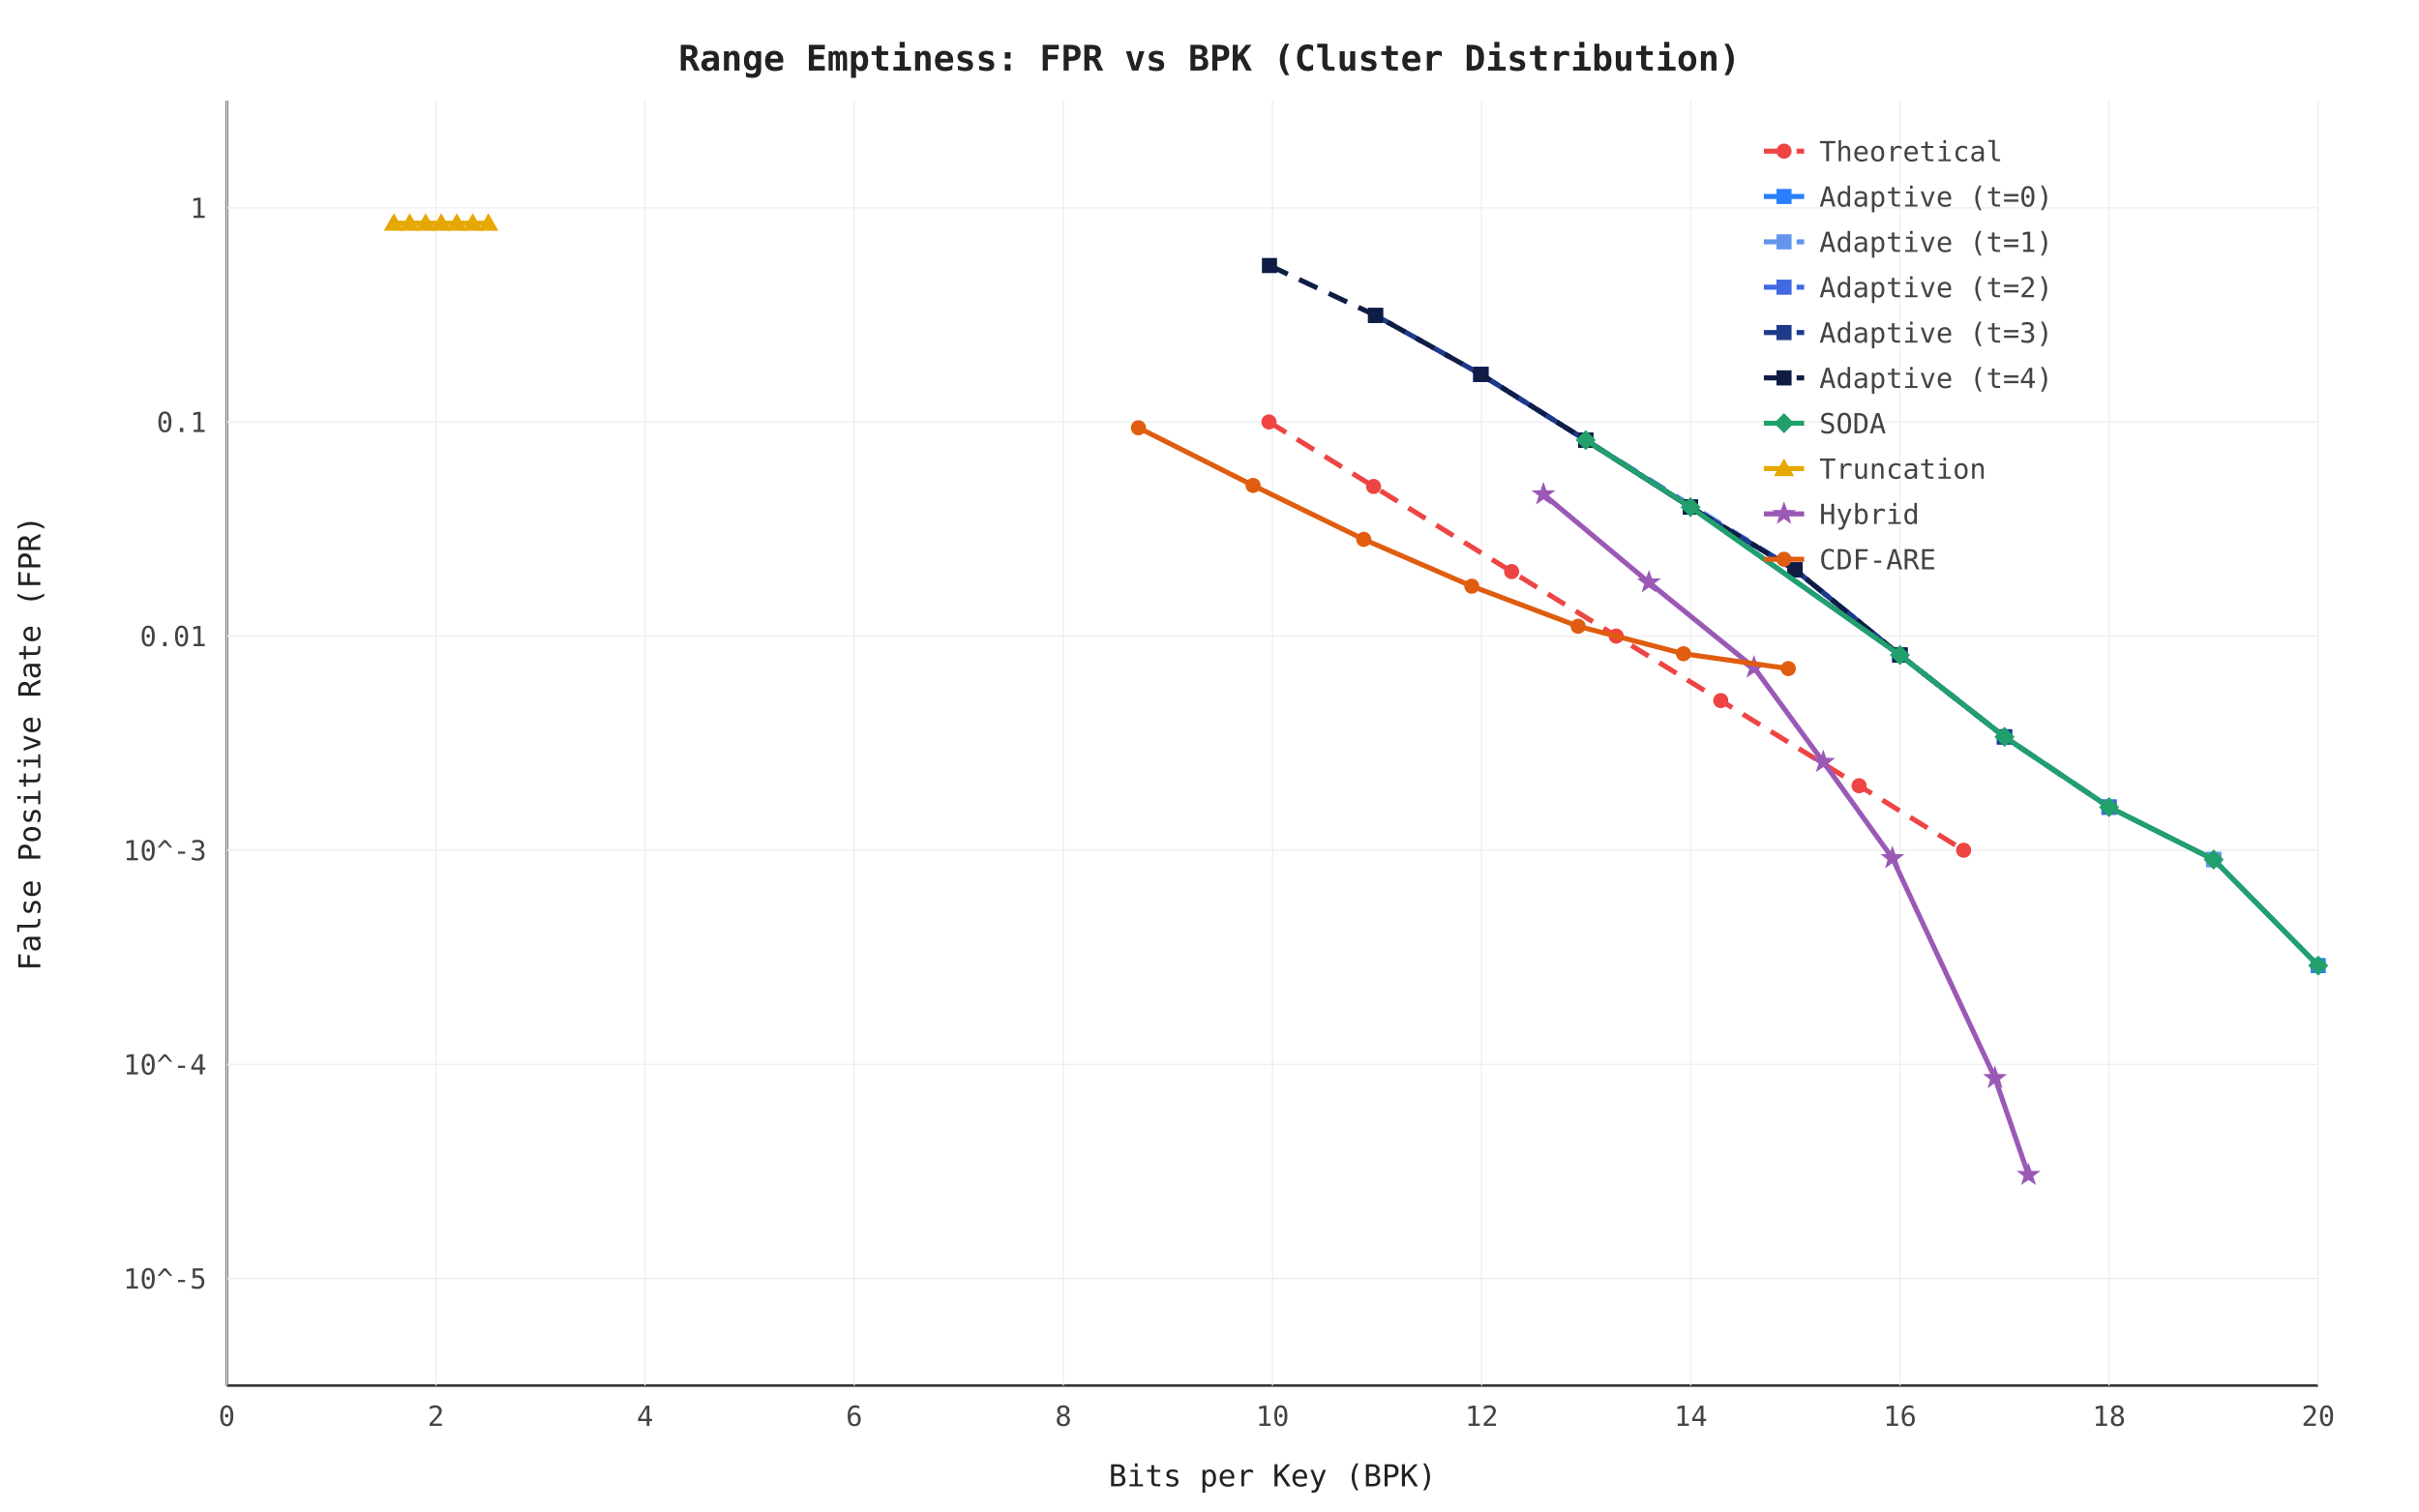
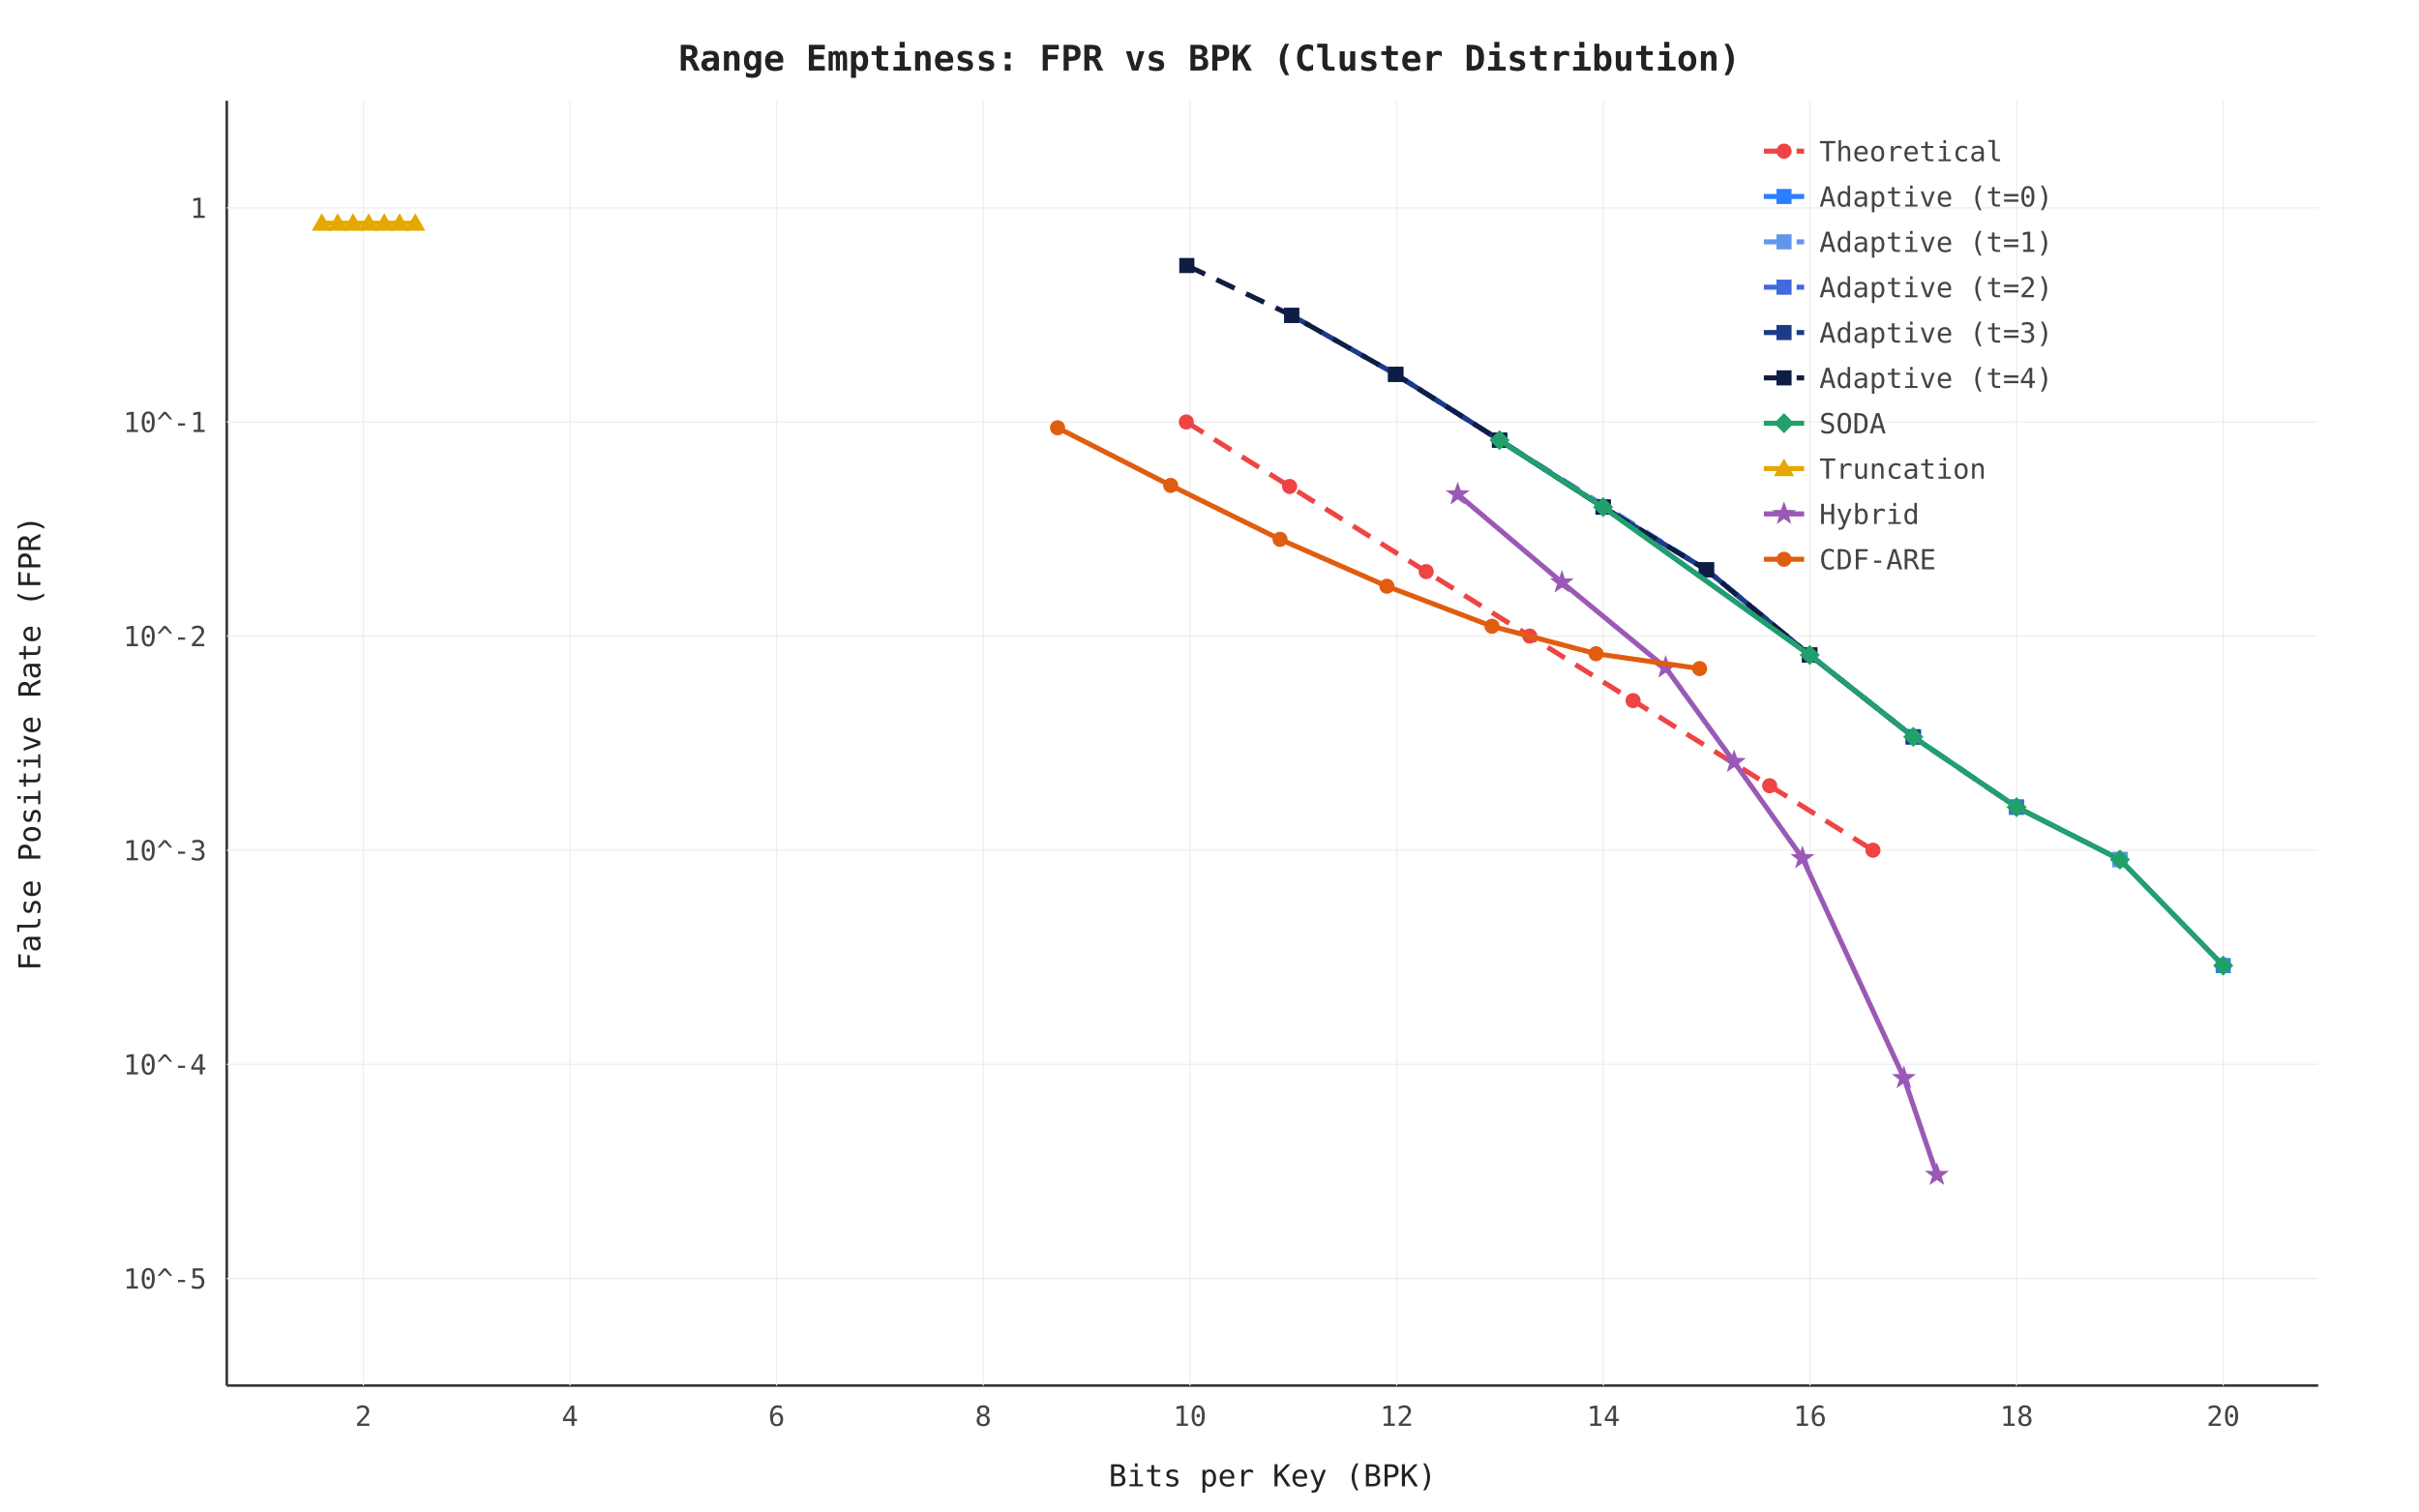
<svg xmlns="http://www.w3.org/2000/svg" width="960" height="600" viewBox="0 0 960 600">
  <style>text{font-family:Menlo,Monaco,monospace;font-size:12px;fill:#222} .axis{stroke:#333;stroke-width:1} .grid{stroke:#eee;stroke-width:0.5} .label{font-size:11px;fill:#444}</style>
  <text x="480" y="28" text-anchor="middle" style="font-size:14px;font-weight:bold">Range Emptiness: FPR vs BPK (Cluster Distribution)</text>
  <line class="axis" x1="90.0" y1="550.0" x2="920.0" y2="550.0" />
  <line class="axis" x1="90.0" y1="40.0" x2="90.0" y2="550.0" />
  <line class="grid" x1="90.0" y1="507.5" x2="920.0" y2="507.5" />
  <text class="label" x="82.0" y="511.5" text-anchor="end">10^-5</text>
  <line class="grid" x1="90.0" y1="422.5" x2="920.0" y2="422.5" />
  <text class="label" x="82.0" y="426.5" text-anchor="end">10^-4</text>
  <line class="grid" x1="90.0" y1="337.5" x2="920.0" y2="337.5" />
  <text class="label" x="82.0" y="341.5" text-anchor="end">10^-3</text>
  <line class="grid" x1="90.0" y1="252.5" x2="920.0" y2="252.5" />
-   <text class="label" x="82.0" y="256.5" text-anchor="end">0.01</text>
+   <text class="label" x="82.0" y="256.5" text-anchor="end">10^-2</text>
  <line class="grid" x1="90.0" y1="167.5" x2="920.0" y2="167.5" />
-   <text class="label" x="82.0" y="171.5" text-anchor="end">0.1</text>
+   <text class="label" x="82.0" y="171.5" text-anchor="end">10^-1</text>
  <line class="grid" x1="90.0" y1="82.5" x2="920.0" y2="82.5" />
  <text class="label" x="82.0" y="86.5" text-anchor="end">1</text>
-   <line class="grid" x1="90.0" y1="40.0" x2="90.0" y2="550.0" />
-   <text class="label" x="90.0" y="566.0" text-anchor="middle">0</text>
-   <line class="grid" x1="173.0" y1="40.0" x2="173.0" y2="550.0" />
-   <text class="label" x="173.0" y="566.0" text-anchor="middle">2</text>
-   <line class="grid" x1="256.0" y1="40.0" x2="256.0" y2="550.0" />
-   <text class="label" x="256.0" y="566.0" text-anchor="middle">4</text>
-   <line class="grid" x1="339.0" y1="40.0" x2="339.0" y2="550.0" />
-   <text class="label" x="339.0" y="566.0" text-anchor="middle">6</text>
-   <line class="grid" x1="422.0" y1="40.0" x2="422.0" y2="550.0" />
-   <text class="label" x="422.0" y="566.0" text-anchor="middle">8</text>
-   <line class="grid" x1="505.0" y1="40.0" x2="505.0" y2="550.0" />
-   <text class="label" x="505.0" y="566.0" text-anchor="middle">10</text>
-   <line class="grid" x1="588.0" y1="40.0" x2="588.0" y2="550.0" />
-   <text class="label" x="588.0" y="566.0" text-anchor="middle">12</text>
-   <line class="grid" x1="671.0" y1="40.0" x2="671.0" y2="550.0" />
-   <text class="label" x="671.0" y="566.0" text-anchor="middle">14</text>
-   <line class="grid" x1="754.0" y1="40.0" x2="754.0" y2="550.0" />
-   <text class="label" x="754.0" y="566.0" text-anchor="middle">16</text>
-   <line class="grid" x1="837.0" y1="40.0" x2="837.0" y2="550.0" />
-   <text class="label" x="837.0" y="566.0" text-anchor="middle">18</text>
-   <line class="grid" x1="920.0" y1="40.0" x2="920.0" y2="550.0" />
-   <text class="label" x="920.0" y="566.0" text-anchor="middle">20</text>
-   <polyline fill="none" stroke="#ef4444" stroke-width="2" stroke-dasharray="8,5" points="503.6,167.5 545.1,193.1 599.9,226.9 641.4,252.5 682.9,278.1 737.8,311.9 779.3,337.5" />
-   <circle cx="503.6" cy="167.5" r="3" fill="#ef4444" />
-   <circle cx="545.1" cy="193.1" r="3" fill="#ef4444" />
-   <circle cx="599.9" cy="226.9" r="3" fill="#ef4444" />
-   <circle cx="641.4" cy="252.5" r="3" fill="#ef4444" />
-   <circle cx="682.9" cy="278.1" r="3" fill="#ef4444" />
-   <circle cx="737.8" cy="311.9" r="3" fill="#ef4444" />
-   <circle cx="779.3" cy="337.5" r="3" fill="#ef4444" />
-   <polyline fill="none" stroke="#2a7fff" stroke-width="2" points="629.3,174.7 670.9,201.3 754.0,260.0 795.5,292.5 837.0,320.4 878.5,341.2 920.0,383.3" />
-   <rect x="626.3" y="171.7" width="6" height="6" fill="#2a7fff" />
-   <rect x="667.9" y="198.3" width="6" height="6" fill="#2a7fff" />
-   <rect x="751.0" y="257.0" width="6" height="6" fill="#2a7fff" />
-   <rect x="792.5" y="289.5" width="6" height="6" fill="#2a7fff" />
-   <rect x="834.0" y="317.4" width="6" height="6" fill="#2a7fff" />
-   <rect x="875.5" y="338.2" width="6" height="6" fill="#2a7fff" />
-   <rect x="917.0" y="380.3" width="6" height="6" fill="#2a7fff" />
-   <polyline fill="none" stroke="#6495ED" stroke-width="2" stroke-dasharray="8,5" points="587.7,148.6 629.3,174.7 712.4,226.2 754.0,260.0 795.5,292.5 837.0,320.4 878.5,341.2" />
-   <rect x="584.7" y="145.6" width="6" height="6" fill="#6495ED" />
-   <rect x="626.3" y="171.7" width="6" height="6" fill="#6495ED" />
-   <rect x="709.4" y="223.2" width="6" height="6" fill="#6495ED" />
-   <rect x="751.0" y="257.0" width="6" height="6" fill="#6495ED" />
-   <rect x="792.5" y="289.5" width="6" height="6" fill="#6495ED" />
-   <rect x="834.0" y="317.4" width="6" height="6" fill="#6495ED" />
-   <rect x="875.5" y="338.2" width="6" height="6" fill="#6495ED" />
-   <polyline fill="none" stroke="#4169E1" stroke-width="2" stroke-dasharray="8,5" points="587.7,148.6 629.3,174.7 670.9,201.3 712.4,226.2 754.0,260.0 795.5,292.5 837.0,320.4" />
-   <rect x="584.7" y="145.6" width="6" height="6" fill="#4169E1" />
-   <rect x="626.3" y="171.7" width="6" height="6" fill="#4169E1" />
-   <rect x="667.9" y="198.3" width="6" height="6" fill="#4169E1" />
-   <rect x="709.4" y="223.2" width="6" height="6" fill="#4169E1" />
-   <rect x="751.0" y="257.0" width="6" height="6" fill="#4169E1" />
-   <rect x="792.5" y="289.5" width="6" height="6" fill="#4169E1" />
-   <rect x="834.0" y="317.4" width="6" height="6" fill="#4169E1" />
-   <polyline fill="none" stroke="#1E3A8A" stroke-width="2" stroke-dasharray="8,5" points="545.9,125.2 587.7,148.6 629.3,174.7 670.9,201.3 712.4,226.2 754.0,260.0 795.5,292.5" />
-   <rect x="542.9" y="122.2" width="6" height="6" fill="#1E3A8A" />
-   <rect x="584.7" y="145.6" width="6" height="6" fill="#1E3A8A" />
-   <rect x="626.3" y="171.7" width="6" height="6" fill="#1E3A8A" />
-   <rect x="667.9" y="198.3" width="6" height="6" fill="#1E3A8A" />
-   <rect x="709.4" y="223.2" width="6" height="6" fill="#1E3A8A" />
-   <rect x="751.0" y="257.0" width="6" height="6" fill="#1E3A8A" />
-   <rect x="792.5" y="289.5" width="6" height="6" fill="#1E3A8A" />
-   <polyline fill="none" stroke="#0F1D45" stroke-width="2" stroke-dasharray="8,5" points="503.8,105.4 545.9,125.2 587.7,148.6 629.3,174.7 670.9,201.3 712.4,226.2 754.0,260.0" />
-   <rect x="500.8" y="102.4" width="6" height="6" fill="#0F1D45" />
-   <rect x="542.9" y="122.2" width="6" height="6" fill="#0F1D45" />
-   <rect x="584.7" y="145.6" width="6" height="6" fill="#0F1D45" />
-   <rect x="626.3" y="171.7" width="6" height="6" fill="#0F1D45" />
-   <rect x="667.9" y="198.3" width="6" height="6" fill="#0F1D45" />
-   <rect x="709.4" y="223.2" width="6" height="6" fill="#0F1D45" />
-   <rect x="751.0" y="257.0" width="6" height="6" fill="#0F1D45" />
-   <polyline fill="none" stroke="#22a06b" stroke-width="2" points="629.3,174.7 670.9,201.3 754.0,260.0 795.5,292.5 837.0,320.4 878.5,341.2 920.0,383.3" />
-   <polygon points="629.3,170.7 633.3,174.7 629.3,178.7 625.3,174.7" fill="#22a06b" />
-   <polygon points="670.9,197.3 674.9,201.3 670.9,205.3 666.9,201.3" fill="#22a06b" />
-   <polygon points="754.0,256.0 758.0,260.0 754.0,264.0 750.0,260.0" fill="#22a06b" />
-   <polygon points="795.5,288.5 799.5,292.5 795.5,296.5 791.5,292.5" fill="#22a06b" />
-   <polygon points="837.0,316.4 841.0,320.4 837.0,324.4 833.0,320.4" fill="#22a06b" />
-   <polygon points="878.5,337.2 882.5,341.2 878.5,345.2 874.5,341.2" fill="#22a06b" />
-   <polygon points="920.0,379.3 924.0,383.3 920.0,387.3 916.0,383.3" fill="#22a06b" />
-   <polyline fill="none" stroke="#e6a800" stroke-width="2" points="156.3,88.6 162.6,88.6 168.9,88.6 175.1,88.6 181.3,88.6 187.6,88.6 193.8,88.6" />
-   <polygon points="156.3,84.6 160.3,91.6 152.3,91.6" fill="#e6a800" />
-   <polygon points="162.6,84.6 166.6,91.6 158.6,91.6" fill="#e6a800" />
-   <polygon points="168.9,84.6 172.9,91.6 164.9,91.6" fill="#e6a800" />
-   <polygon points="175.1,84.6 179.1,91.6 171.1,91.6" fill="#e6a800" />
-   <polygon points="181.3,84.6 185.3,91.6 177.3,91.6" fill="#e6a800" />
-   <polygon points="187.6,84.6 191.6,91.6 183.6,91.6" fill="#e6a800" />
-   <polygon points="193.8,84.6 197.8,91.6 189.8,91.6" fill="#e6a800" />
-   <polyline fill="none" stroke="#9b59b6" stroke-width="2" points="612.5,196.2 654.4,231.2 696.1,265.0 723.6,302.5 751.0,340.6 791.7,427.9 805.0,466.4" />
-   <polygon points="612.5,191.2 611.4,194.6 607.8,194.7 610.6,196.8 609.6,200.3 612.5,198.2 615.5,200.3 614.4,196.8 617.3,194.7 613.7,194.6" fill="#9b59b6" />
-   <polygon points="654.4,226.2 653.2,229.6 649.6,229.6 652.5,231.8 651.5,235.2 654.4,233.2 657.3,235.2 656.3,231.8 659.2,229.6 655.6,229.6" fill="#9b59b6" />
-   <polygon points="696.1,260.0 694.9,263.4 691.3,263.4 694.2,265.6 693.1,269.0 696.1,267.0 699.0,269.0 698.0,265.6 700.8,263.4 697.3,263.4" fill="#9b59b6" />
-   <polygon points="723.6,297.5 722.4,300.8 718.8,300.9 721.7,303.1 720.6,306.5 723.6,304.5 726.5,306.5 725.5,303.1 728.3,300.9 724.7,300.8" fill="#9b59b6" />
-   <polygon points="751.0,335.6 749.9,339.0 746.3,339.1 749.1,341.3 748.1,344.7 751.0,342.6 754.0,344.7 752.9,341.3 755.8,339.1 752.2,339.0" fill="#9b59b6" />
-   <polygon points="791.7,422.9 790.6,426.3 787.0,426.4 789.8,428.6 788.8,432.0 791.7,429.9 794.7,432.0 793.7,428.6 796.5,426.4 792.9,426.3" fill="#9b59b6" />
-   <polygon points="805.0,461.4 803.9,464.8 800.3,464.8 803.1,467.0 802.1,470.4 805.0,468.4 808.0,470.4 806.9,467.0 809.8,464.8 806.2,464.8" fill="#9b59b6" />
-   <polyline fill="none" stroke="#e05d10" stroke-width="2" points="451.8,169.8 497.3,192.7 541.2,214.1 584.1,232.7 626.3,248.6 668.1,259.5 709.7,265.4" />
-   <circle cx="451.8" cy="169.8" r="3" fill="#e05d10" />
-   <circle cx="497.3" cy="192.7" r="3" fill="#e05d10" />
-   <circle cx="541.2" cy="214.1" r="3" fill="#e05d10" />
-   <circle cx="584.1" cy="232.7" r="3" fill="#e05d10" />
-   <circle cx="626.3" cy="248.6" r="3" fill="#e05d10" />
-   <circle cx="668.1" cy="259.5" r="3" fill="#e05d10" />
-   <circle cx="709.7" cy="265.4" r="3" fill="#e05d10" />
+   <line class="grid" x1="144.2" y1="40.0" x2="144.2" y2="550.0" />
+   <text class="label" x="144.2" y="566.0" text-anchor="middle">2</text>
+   <line class="grid" x1="226.2" y1="40.0" x2="226.2" y2="550.0" />
+   <text class="label" x="226.2" y="566.0" text-anchor="middle">4</text>
+   <line class="grid" x1="308.2" y1="40.0" x2="308.2" y2="550.0" />
+   <text class="label" x="308.2" y="566.0" text-anchor="middle">6</text>
+   <line class="grid" x1="390.2" y1="40.0" x2="390.2" y2="550.0" />
+   <text class="label" x="390.2" y="566.0" text-anchor="middle">8</text>
+   <line class="grid" x1="472.2" y1="40.0" x2="472.2" y2="550.0" />
+   <text class="label" x="472.2" y="566.0" text-anchor="middle">10</text>
+   <line class="grid" x1="554.3" y1="40.0" x2="554.3" y2="550.0" />
+   <text class="label" x="554.3" y="566.0" text-anchor="middle">12</text>
+   <line class="grid" x1="636.3" y1="40.0" x2="636.3" y2="550.0" />
+   <text class="label" x="636.3" y="566.0" text-anchor="middle">14</text>
+   <line class="grid" x1="718.3" y1="40.0" x2="718.3" y2="550.0" />
+   <text class="label" x="718.3" y="566.0" text-anchor="middle">16</text>
+   <line class="grid" x1="800.3" y1="40.0" x2="800.3" y2="550.0" />
+   <text class="label" x="800.3" y="566.0" text-anchor="middle">18</text>
+   <line class="grid" x1="882.3" y1="40.0" x2="882.3" y2="550.0" />
+   <text class="label" x="882.3" y="566.0" text-anchor="middle">20</text>
+   <polyline fill="none" stroke="#ef4444" stroke-width="2" stroke-dasharray="8,5" points="470.8,167.5 511.8,193.1 566.0,226.9 607.1,252.5 648.1,278.1 702.3,311.9 743.3,337.5" />
+   <circle cx="470.8" cy="167.5" r="3" fill="#ef4444" />
+   <circle cx="511.8" cy="193.1" r="3" fill="#ef4444" />
+   <circle cx="566.0" cy="226.9" r="3" fill="#ef4444" />
+   <circle cx="607.1" cy="252.5" r="3" fill="#ef4444" />
+   <circle cx="648.1" cy="278.1" r="3" fill="#ef4444" />
+   <circle cx="702.3" cy="311.9" r="3" fill="#ef4444" />
+   <circle cx="743.3" cy="337.5" r="3" fill="#ef4444" />
+   <polyline fill="none" stroke="#2a7fff" stroke-width="2" points="595.1,174.7 636.2,201.3 718.2,260.0 759.3,292.5 800.3,320.4 841.3,341.2 882.3,383.3" />
+   <rect x="592.1" y="171.7" width="6" height="6" fill="#2a7fff" />
+   <rect x="633.2" y="198.3" width="6" height="6" fill="#2a7fff" />
+   <rect x="715.2" y="257.0" width="6" height="6" fill="#2a7fff" />
+   <rect x="756.3" y="289.5" width="6" height="6" fill="#2a7fff" />
+   <rect x="797.3" y="317.4" width="6" height="6" fill="#2a7fff" />
+   <rect x="838.3" y="338.2" width="6" height="6" fill="#2a7fff" />
+   <rect x="879.3" y="380.3" width="6" height="6" fill="#2a7fff" />
+   <polyline fill="none" stroke="#6495ED" stroke-width="2" stroke-dasharray="8,5" points="553.9,148.6 595.1,174.7 677.2,226.2 718.2,260.0 759.3,292.5 800.3,320.4 841.3,341.2" />
+   <rect x="550.9" y="145.6" width="6" height="6" fill="#6495ED" />
+   <rect x="592.1" y="171.7" width="6" height="6" fill="#6495ED" />
+   <rect x="674.2" y="223.2" width="6" height="6" fill="#6495ED" />
+   <rect x="715.2" y="257.0" width="6" height="6" fill="#6495ED" />
+   <rect x="756.3" y="289.5" width="6" height="6" fill="#6495ED" />
+   <rect x="797.3" y="317.4" width="6" height="6" fill="#6495ED" />
+   <rect x="838.3" y="338.2" width="6" height="6" fill="#6495ED" />
+   <polyline fill="none" stroke="#4169E1" stroke-width="2" stroke-dasharray="8,5" points="553.9,148.6 595.1,174.7 636.2,201.3 677.2,226.2 718.2,260.0 759.3,292.5 800.3,320.4" />
+   <rect x="550.9" y="145.6" width="6" height="6" fill="#4169E1" />
+   <rect x="592.1" y="171.7" width="6" height="6" fill="#4169E1" />
+   <rect x="633.2" y="198.3" width="6" height="6" fill="#4169E1" />
+   <rect x="674.2" y="223.2" width="6" height="6" fill="#4169E1" />
+   <rect x="715.2" y="257.0" width="6" height="6" fill="#4169E1" />
+   <rect x="756.3" y="289.5" width="6" height="6" fill="#4169E1" />
+   <rect x="797.3" y="317.4" width="6" height="6" fill="#4169E1" />
+   <polyline fill="none" stroke="#1E3A8A" stroke-width="2" stroke-dasharray="8,5" points="512.6,125.2 553.9,148.6 595.1,174.7 636.2,201.3 677.2,226.2 718.2,260.0 759.3,292.5" />
+   <rect x="509.6" y="122.2" width="6" height="6" fill="#1E3A8A" />
+   <rect x="550.9" y="145.6" width="6" height="6" fill="#1E3A8A" />
+   <rect x="592.1" y="171.7" width="6" height="6" fill="#1E3A8A" />
+   <rect x="633.2" y="198.3" width="6" height="6" fill="#1E3A8A" />
+   <rect x="674.2" y="223.2" width="6" height="6" fill="#1E3A8A" />
+   <rect x="715.2" y="257.0" width="6" height="6" fill="#1E3A8A" />
+   <rect x="756.3" y="289.5" width="6" height="6" fill="#1E3A8A" />
+   <polyline fill="none" stroke="#0F1D45" stroke-width="2" stroke-dasharray="8,5" points="471.0,105.4 512.6,125.2 553.9,148.6 595.1,174.7 636.2,201.3 677.2,226.2 718.2,260.0" />
+   <rect x="468.0" y="102.4" width="6" height="6" fill="#0F1D45" />
+   <rect x="509.6" y="122.2" width="6" height="6" fill="#0F1D45" />
+   <rect x="550.9" y="145.6" width="6" height="6" fill="#0F1D45" />
+   <rect x="592.1" y="171.7" width="6" height="6" fill="#0F1D45" />
+   <rect x="633.2" y="198.3" width="6" height="6" fill="#0F1D45" />
+   <rect x="674.2" y="223.2" width="6" height="6" fill="#0F1D45" />
+   <rect x="715.2" y="257.0" width="6" height="6" fill="#0F1D45" />
+   <polyline fill="none" stroke="#22a06b" stroke-width="2" points="595.1,174.7 636.2,201.3 718.2,260.0 759.3,292.5 800.3,320.4 841.3,341.2 882.3,383.3" />
+   <polygon points="595.1,170.7 599.1,174.7 595.1,178.7 591.1,174.7" fill="#22a06b" />
+   <polygon points="636.2,197.3 640.2,201.3 636.2,205.3 632.2,201.3" fill="#22a06b" />
+   <polygon points="718.2,256.0 722.2,260.0 718.2,264.0 714.2,260.0" fill="#22a06b" />
+   <polygon points="759.3,288.5 763.3,292.5 759.3,296.5 755.3,292.5" fill="#22a06b" />
+   <polygon points="800.3,316.4 804.3,320.4 800.3,324.4 796.3,320.4" fill="#22a06b" />
+   <polygon points="841.3,337.2 845.3,341.2 841.3,345.2 837.3,341.2" fill="#22a06b" />
+   <polygon points="882.3,379.3 886.3,383.3 882.3,387.3 878.3,383.3" fill="#22a06b" />
+   <polyline fill="none" stroke="#e6a800" stroke-width="2" points="127.7,88.6 134.0,88.6 140.1,88.6 146.3,88.6 152.5,88.6 158.6,88.6 164.8,88.6" />
+   <polygon points="127.7,84.6 131.7,91.6 123.7,91.6" fill="#e6a800" />
+   <polygon points="134.0,84.6 138.0,91.6 130.0,91.6" fill="#e6a800" />
+   <polygon points="140.1,84.6 144.1,91.6 136.1,91.6" fill="#e6a800" />
+   <polygon points="146.3,84.6 150.3,91.6 142.3,91.6" fill="#e6a800" />
+   <polygon points="152.5,84.6 156.5,91.6 148.5,91.6" fill="#e6a800" />
+   <polygon points="158.6,84.6 162.6,91.6 154.6,91.6" fill="#e6a800" />
+   <polygon points="164.8,84.6 168.8,91.6 160.8,91.6" fill="#e6a800" />
+   <polyline fill="none" stroke="#9b59b6" stroke-width="2" points="578.5,196.2 619.9,231.2 661.0,265.0 688.2,302.5 715.3,340.6 755.6,427.9 768.7,466.4" />
+   <polygon points="578.5,191.2 577.3,194.6 573.7,194.7 576.6,196.8 575.6,200.3 578.5,198.2 581.4,200.3 580.4,196.8 583.3,194.7 579.7,194.6" fill="#9b59b6" />
+   <polygon points="619.9,226.2 618.7,229.6 615.1,229.6 617.9,231.8 616.9,235.2 619.9,233.2 622.8,235.2 621.8,231.8 624.6,229.6 621.0,229.6" fill="#9b59b6" />
+   <polygon points="661.0,260.0 659.9,263.4 656.3,263.4 659.1,265.6 658.1,269.0 661.0,267.0 664.0,269.0 662.9,265.6 665.8,263.4 662.2,263.4" fill="#9b59b6" />
+   <polygon points="688.2,297.5 687.0,300.8 683.4,300.9 686.3,303.1 685.3,306.5 688.2,304.5 691.1,306.5 690.1,303.1 692.9,300.9 689.4,300.8" fill="#9b59b6" />
+   <polygon points="715.3,335.6 714.2,339.0 710.6,339.1 713.4,341.3 712.4,344.7 715.3,342.6 718.3,344.7 717.2,341.3 720.1,339.1 716.5,339.0" fill="#9b59b6" />
+   <polygon points="755.6,422.9 754.4,426.3 750.8,426.4 753.7,428.6 752.6,432.0 755.6,429.9 758.5,432.0 757.5,428.6 760.3,426.4 756.7,426.3" fill="#9b59b6" />
+   <polygon points="768.7,461.4 767.5,464.8 763.9,464.8 766.8,467.0 765.7,470.4 768.7,468.4 771.6,470.4 770.6,467.0 773.4,464.8 769.9,464.8" fill="#9b59b6" />
+   <polyline fill="none" stroke="#e05d10" stroke-width="2" points="419.7,169.8 464.6,192.7 508.0,214.1 550.4,232.7 592.1,248.6 633.4,259.5 674.5,265.4" />
+   <circle cx="419.7" cy="169.8" r="3" fill="#e05d10" />
+   <circle cx="464.6" cy="192.7" r="3" fill="#e05d10" />
+   <circle cx="508.0" cy="214.1" r="3" fill="#e05d10" />
+   <circle cx="550.4" cy="232.7" r="3" fill="#e05d10" />
+   <circle cx="592.1" cy="248.6" r="3" fill="#e05d10" />
+   <circle cx="633.4" cy="259.5" r="3" fill="#e05d10" />
+   <circle cx="674.5" cy="265.4" r="3" fill="#e05d10" />
  <line x1="700" y1="60" x2="716" y2="60" stroke="#ef4444" stroke-width="2" stroke-dasharray="8,5" />
  <circle cx="708.0" cy="60.0" r="3" fill="#ef4444" />
  <text class="label" x="722" y="64">Theoretical</text>
  <line x1="700" y1="78" x2="716" y2="78" stroke="#2a7fff" stroke-width="2" />
  <rect x="705.0" y="75.0" width="6" height="6" fill="#2a7fff" />
  <text class="label" x="722" y="82">Adaptive (t=0)</text>
  <line x1="700" y1="96" x2="716" y2="96" stroke="#6495ED" stroke-width="2" stroke-dasharray="8,5" />
  <rect x="705.0" y="93.0" width="6" height="6" fill="#6495ED" />
  <text class="label" x="722" y="100">Adaptive (t=1)</text>
  <line x1="700" y1="114" x2="716" y2="114" stroke="#4169E1" stroke-width="2" stroke-dasharray="8,5" />
  <rect x="705.0" y="111.0" width="6" height="6" fill="#4169E1" />
  <text class="label" x="722" y="118">Adaptive (t=2)</text>
  <line x1="700" y1="132" x2="716" y2="132" stroke="#1E3A8A" stroke-width="2" stroke-dasharray="8,5" />
  <rect x="705.0" y="129.0" width="6" height="6" fill="#1E3A8A" />
  <text class="label" x="722" y="136">Adaptive (t=3)</text>
  <line x1="700" y1="150" x2="716" y2="150" stroke="#0F1D45" stroke-width="2" stroke-dasharray="8,5" />
  <rect x="705.0" y="147.0" width="6" height="6" fill="#0F1D45" />
  <text class="label" x="722" y="154">Adaptive (t=4)</text>
  <line x1="700" y1="168" x2="716" y2="168" stroke="#22a06b" stroke-width="2" />
  <polygon points="708.0,164.0 712.0,168.0 708.0,172.0 704.0,168.0" fill="#22a06b" />
  <text class="label" x="722" y="172">SODA</text>
  <line x1="700" y1="186" x2="716" y2="186" stroke="#e6a800" stroke-width="2" />
  <polygon points="708.0,182.0 712.0,189.0 704.0,189.0" fill="#e6a800" />
  <text class="label" x="722" y="190">Truncation</text>
  <line x1="700" y1="204" x2="716" y2="204" stroke="#9b59b6" stroke-width="2" />
  <polygon points="708.0,199.0 706.8,202.4 703.2,202.5 706.1,204.6 705.1,208.0 708.0,206.0 710.9,208.0 709.9,204.6 712.8,202.5 709.2,202.4" fill="#9b59b6" />
  <text class="label" x="722" y="208">Hybrid</text>
  <line x1="700" y1="222" x2="716" y2="222" stroke="#e05d10" stroke-width="2" />
  <circle cx="708.0" cy="222.0" r="3" fill="#e05d10" />
  <text class="label" x="722" y="226">CDF-ARE</text>
  <text x="505" y="590" text-anchor="middle">Bits per Key (BPK)</text>
  <text transform="translate(16,295) rotate(-90)" text-anchor="middle">False Positive Rate (FPR)</text>
</svg>
